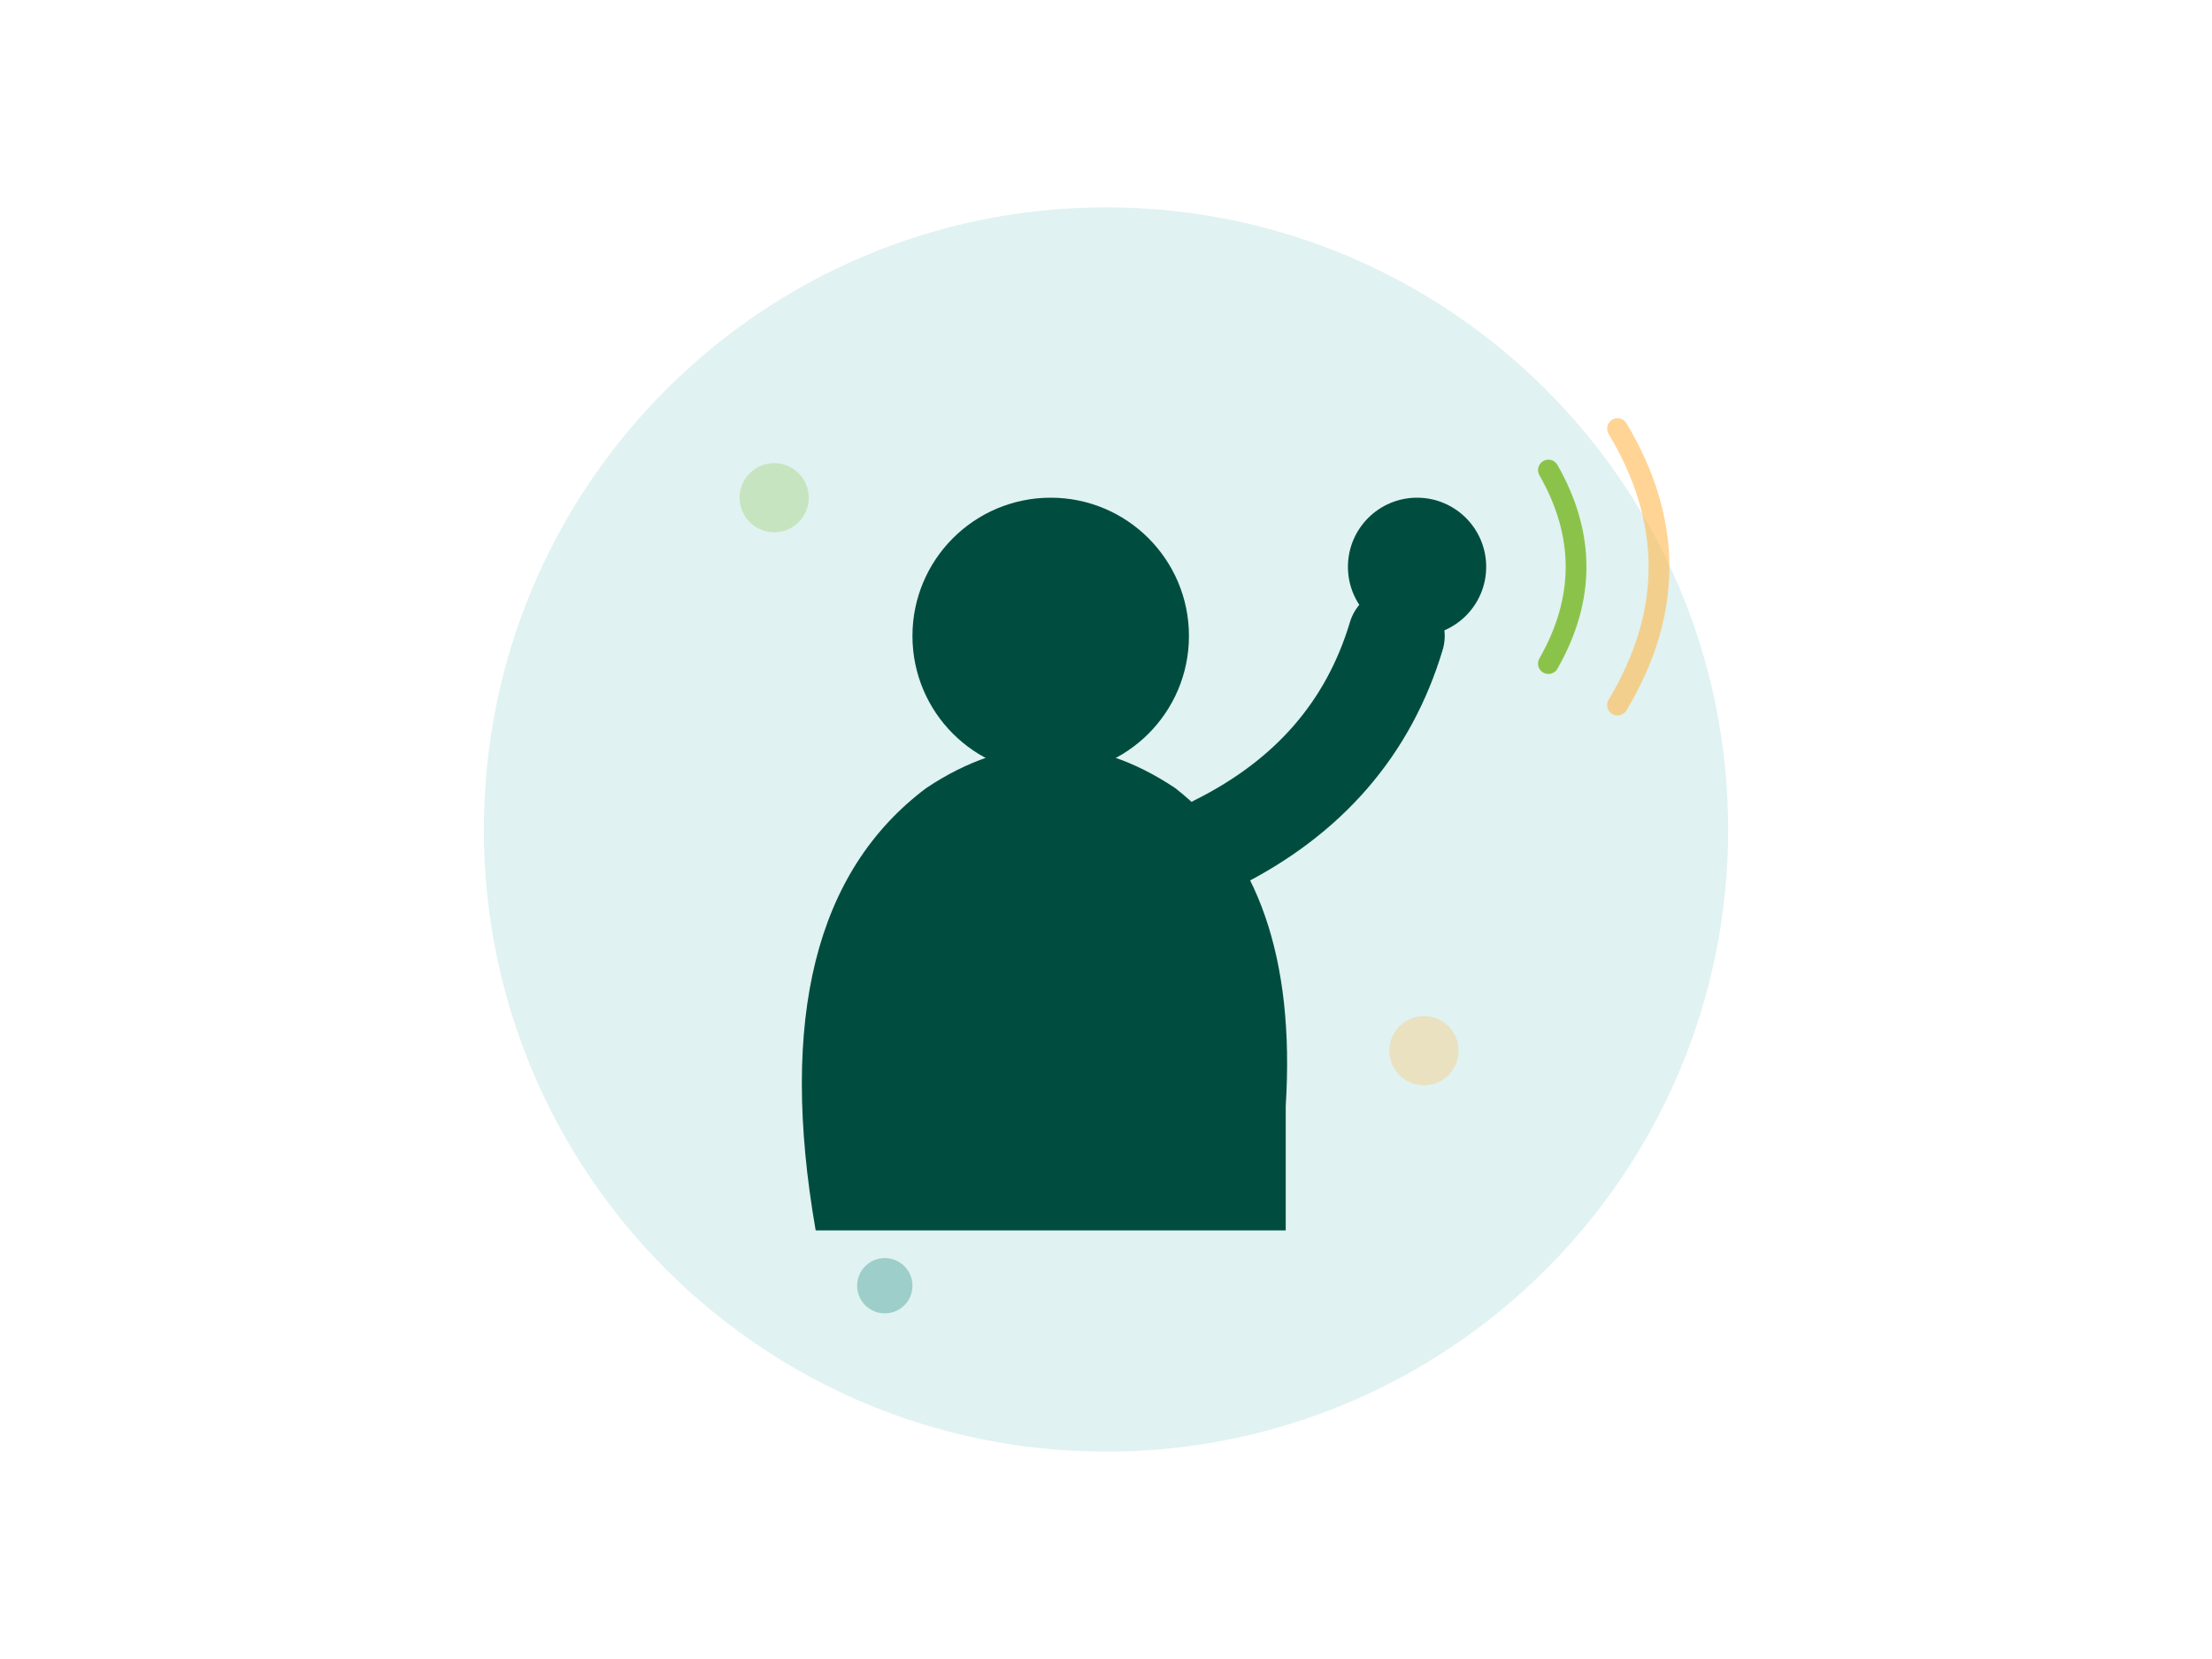
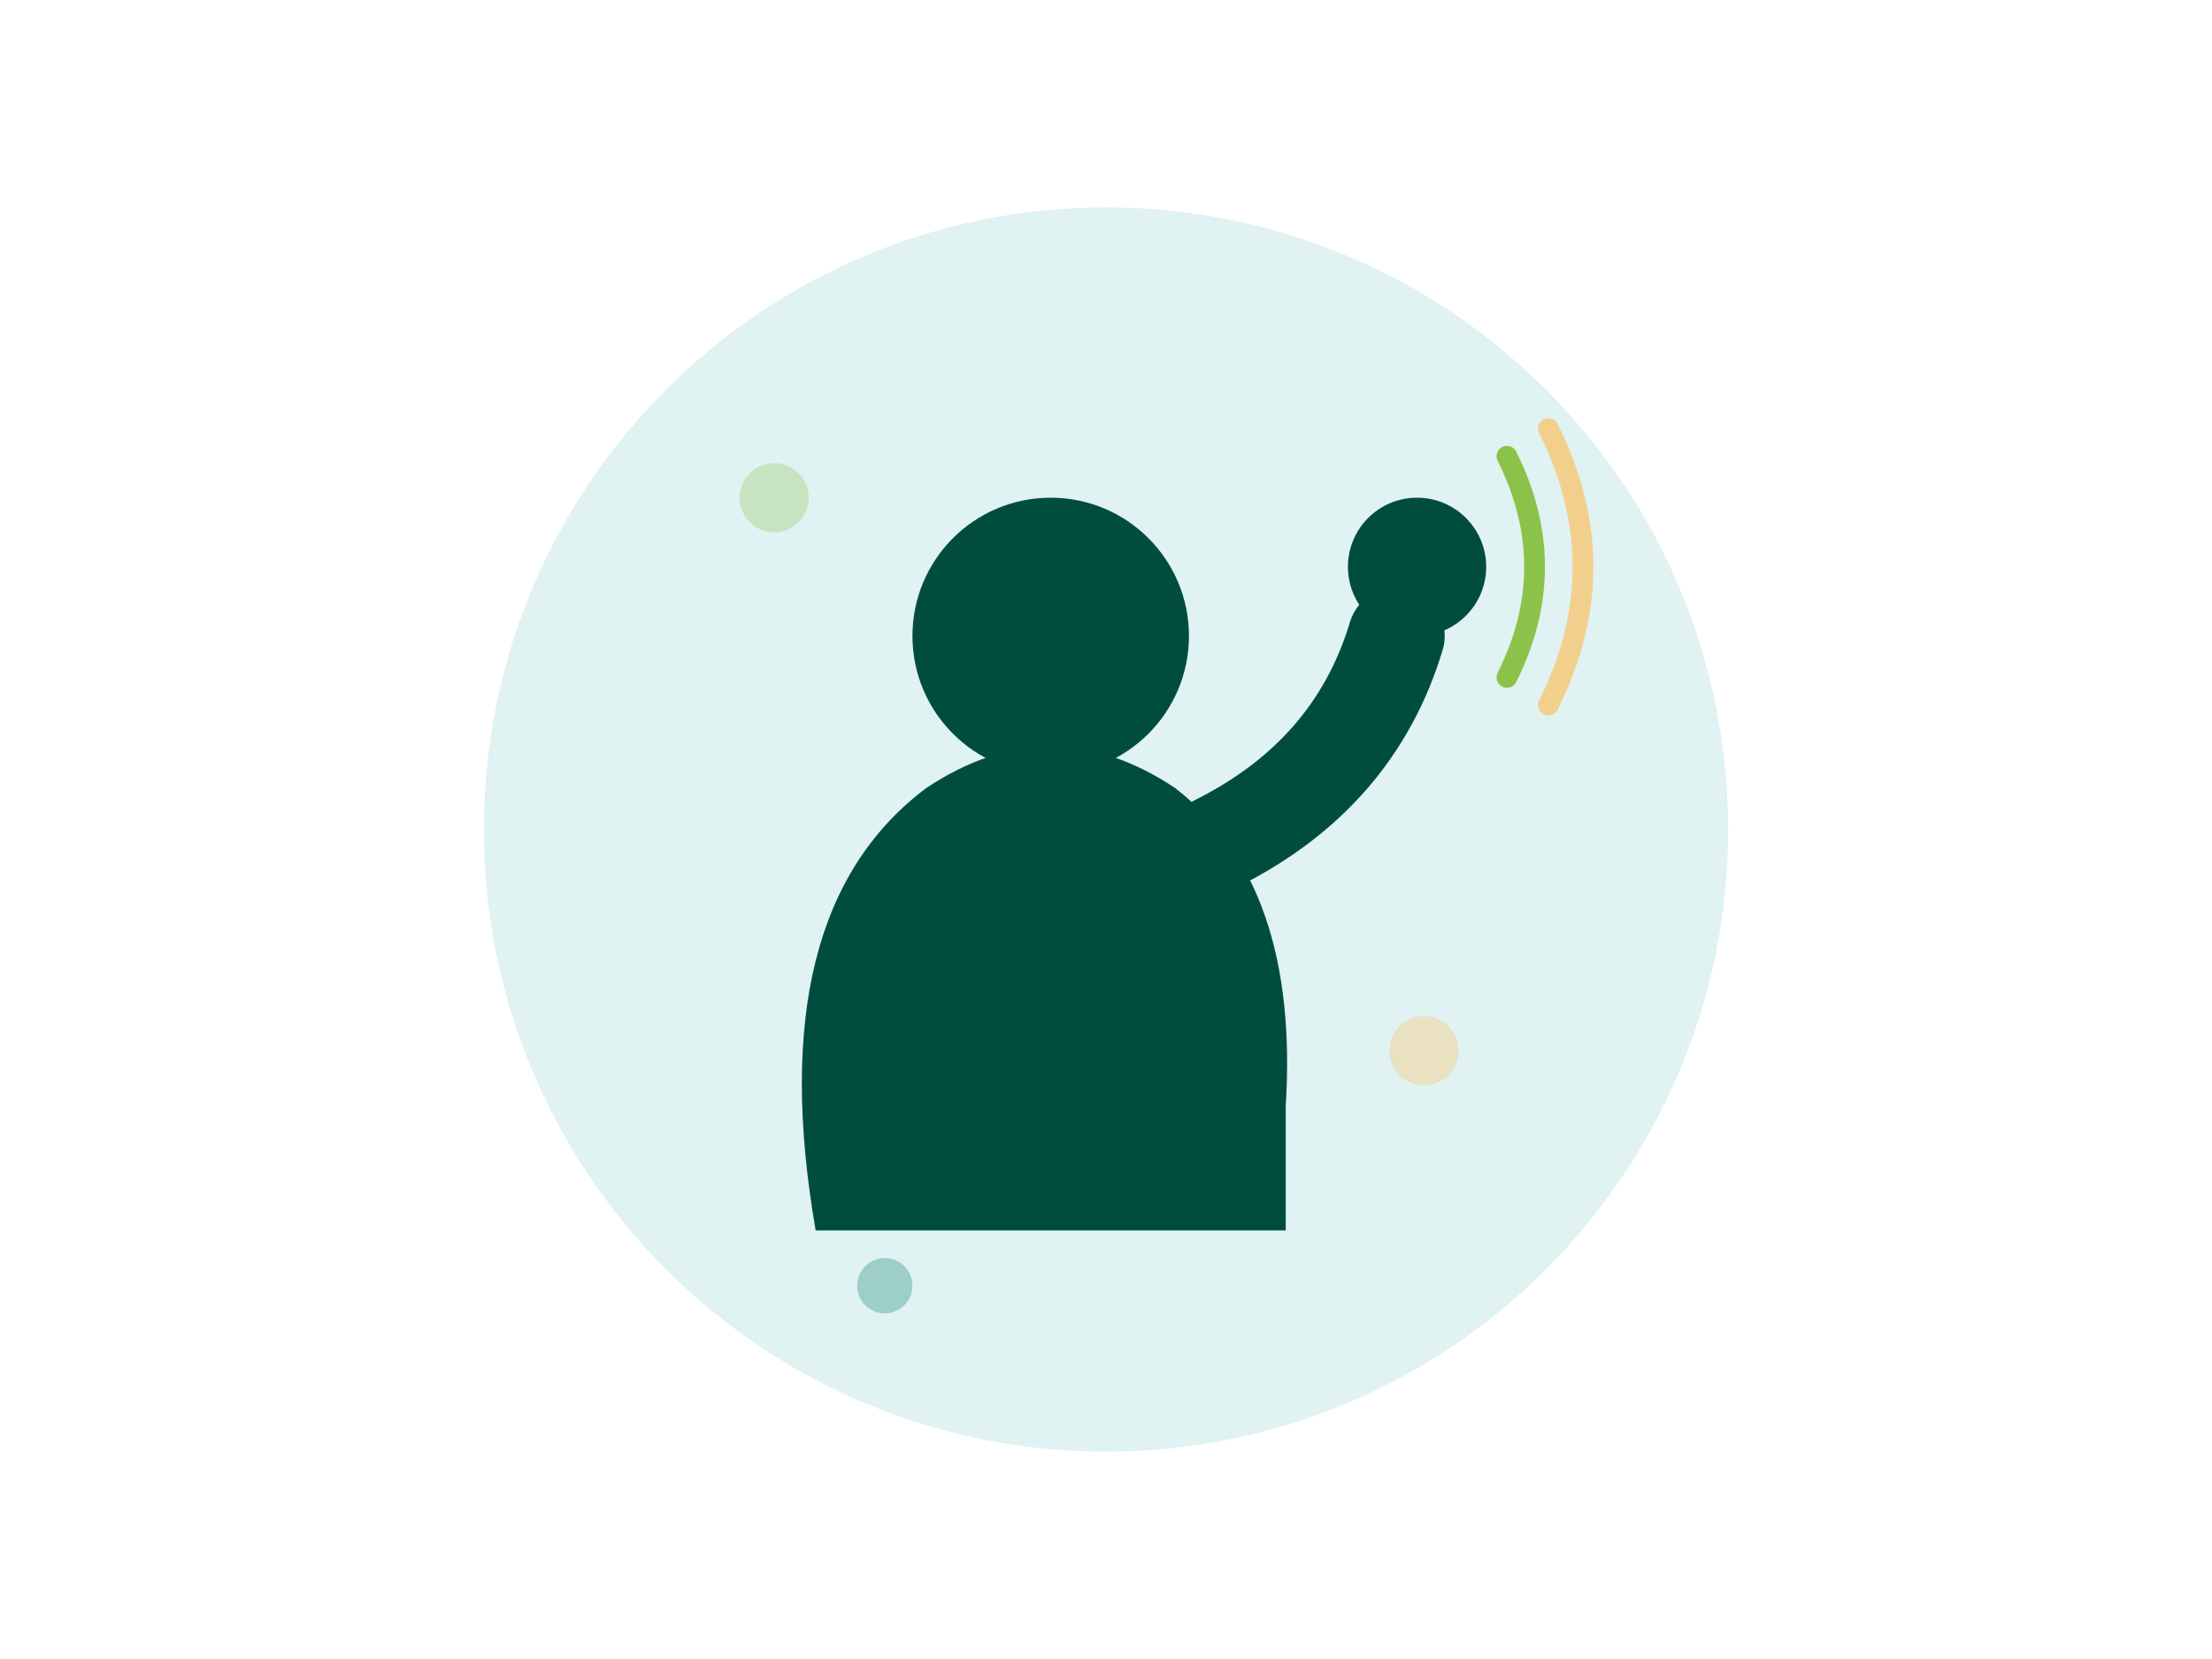
<svg xmlns="http://www.w3.org/2000/svg" viewBox="0 0 320 240">
  <circle cx="160" cy="120" r="90" fill="#E0F2F1" />
  <circle cx="112" cy="72" r="5" fill="#8BC34A" opacity="0.3" />
  <circle cx="206" cy="152" r="5" fill="#FFB74D" opacity="0.3" />
  <circle cx="128" cy="186" r="4" fill="#00796B" opacity="0.3" />
  <circle cx="152" cy="92" r="20" fill="#004D40" />
  <path d="M 118 178 Q 110 132 134 114 Q 143 108 152 108 Q 161 108 170 114 Q 188 128 186 160 L 186 178 Z" fill="#004D40" />
  <path d="M 176 122 Q 196 112 202 92" fill="none" stroke="#004D40" stroke-width="14" stroke-linecap="round" />
  <circle cx="205" cy="82" r="10" fill="#004D40" />
-   <path d="M 224 68 Q 232 82 224 96" fill="none" stroke="#8BC34A" stroke-width="3" stroke-linecap="round" />
-   <path d="M 234 62 Q 246 82 234 102" fill="none" stroke="#FFB74D" stroke-width="3" stroke-linecap="round" opacity="0.6" />
+   <path d="M 218 66 Q 226 82 218 98" fill="none" stroke="#8BC34A" stroke-width="3" stroke-linecap="round" />
+   <path d="M 224 62 Q 234 82 224 102" fill="none" stroke="#FFB74D" stroke-width="3" stroke-linecap="round" opacity="0.6" />
</svg>
